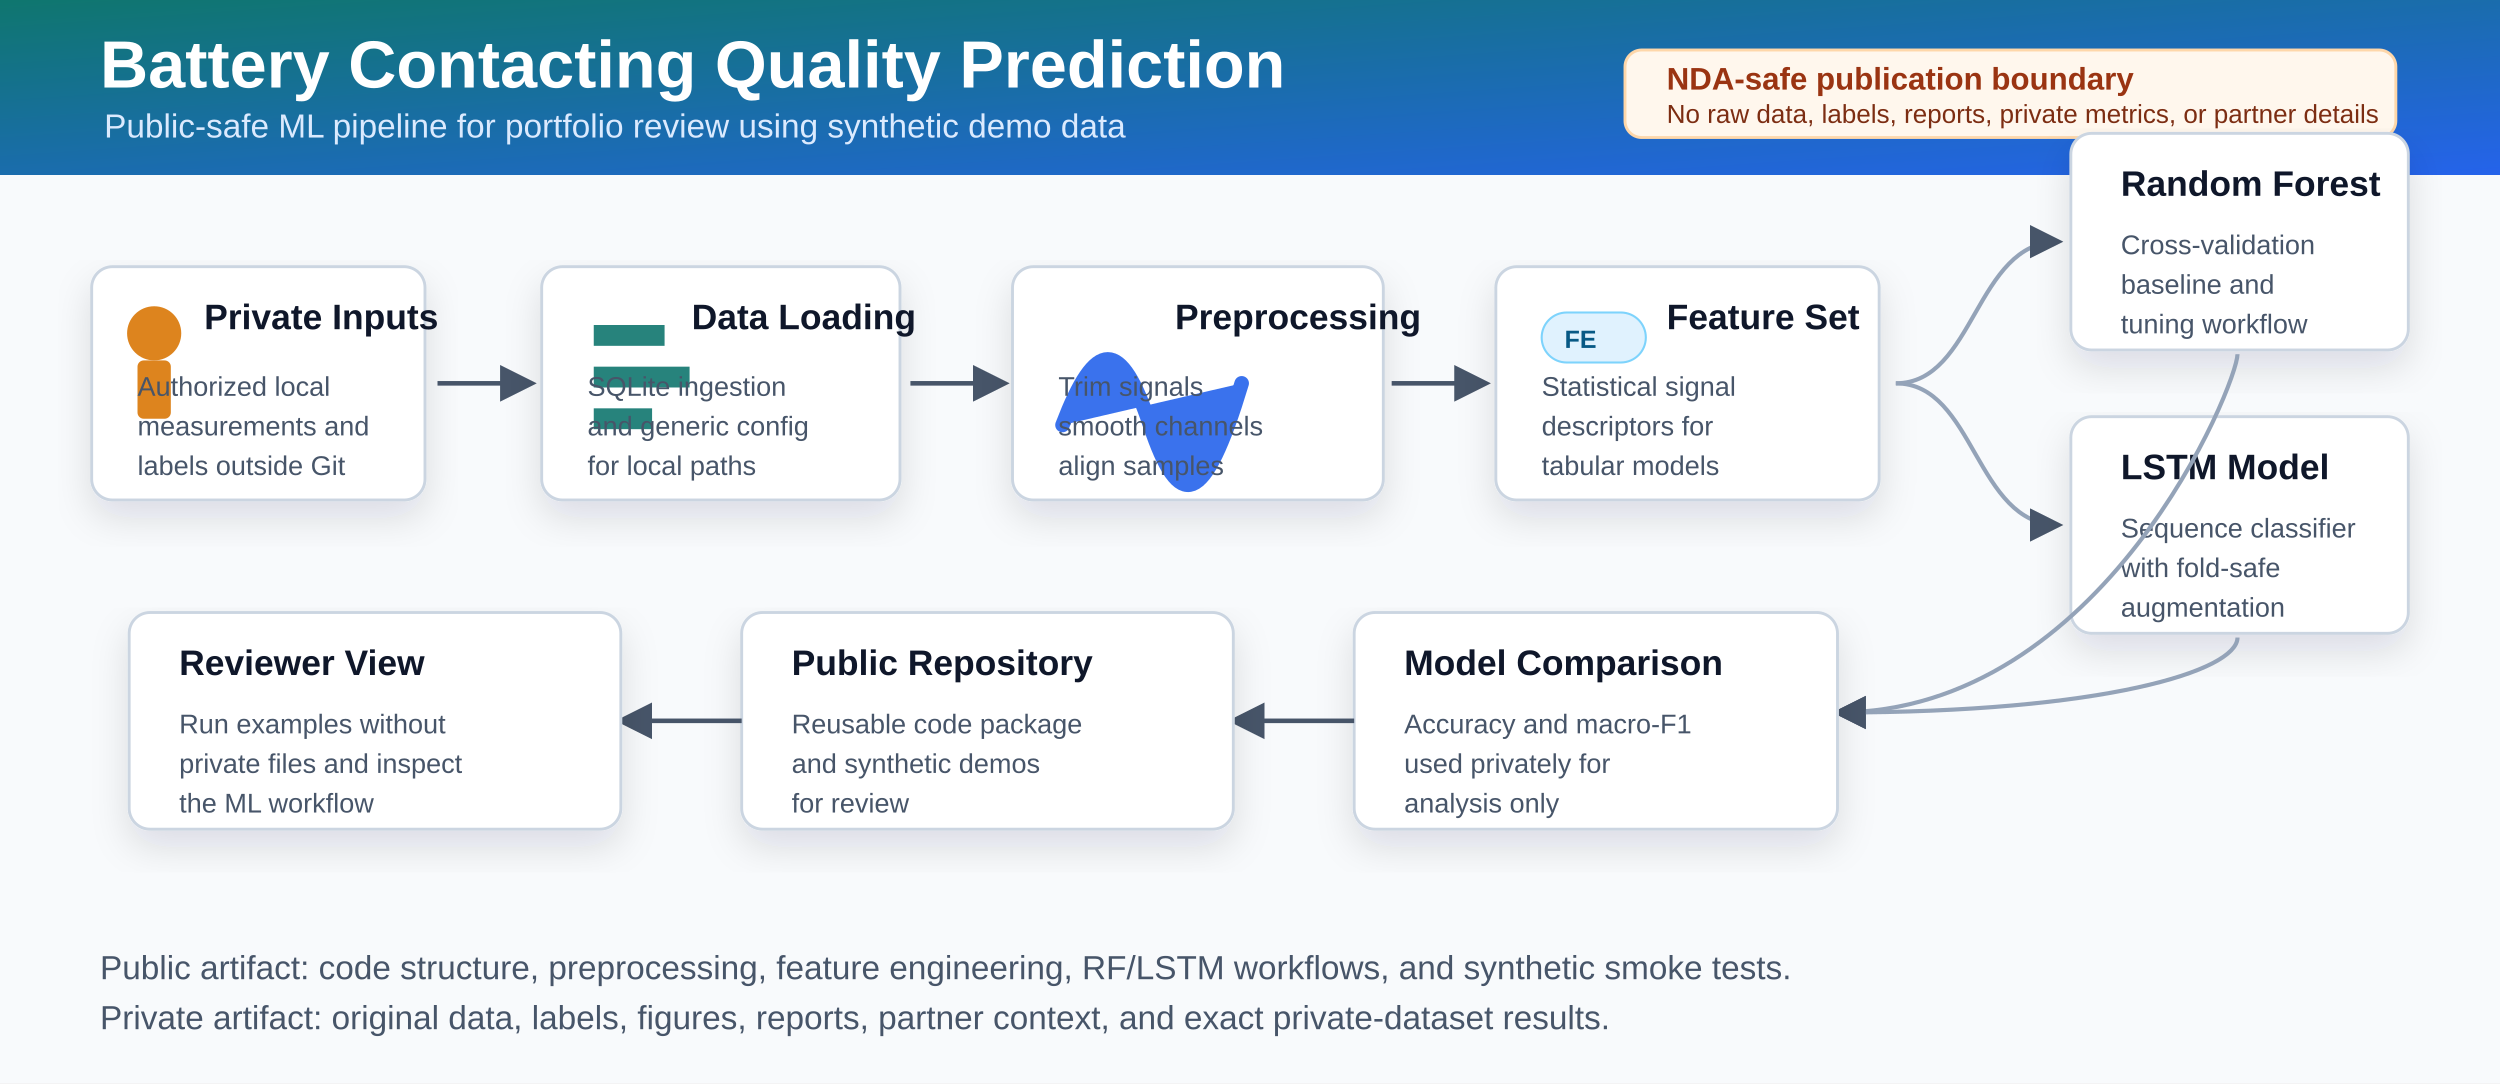
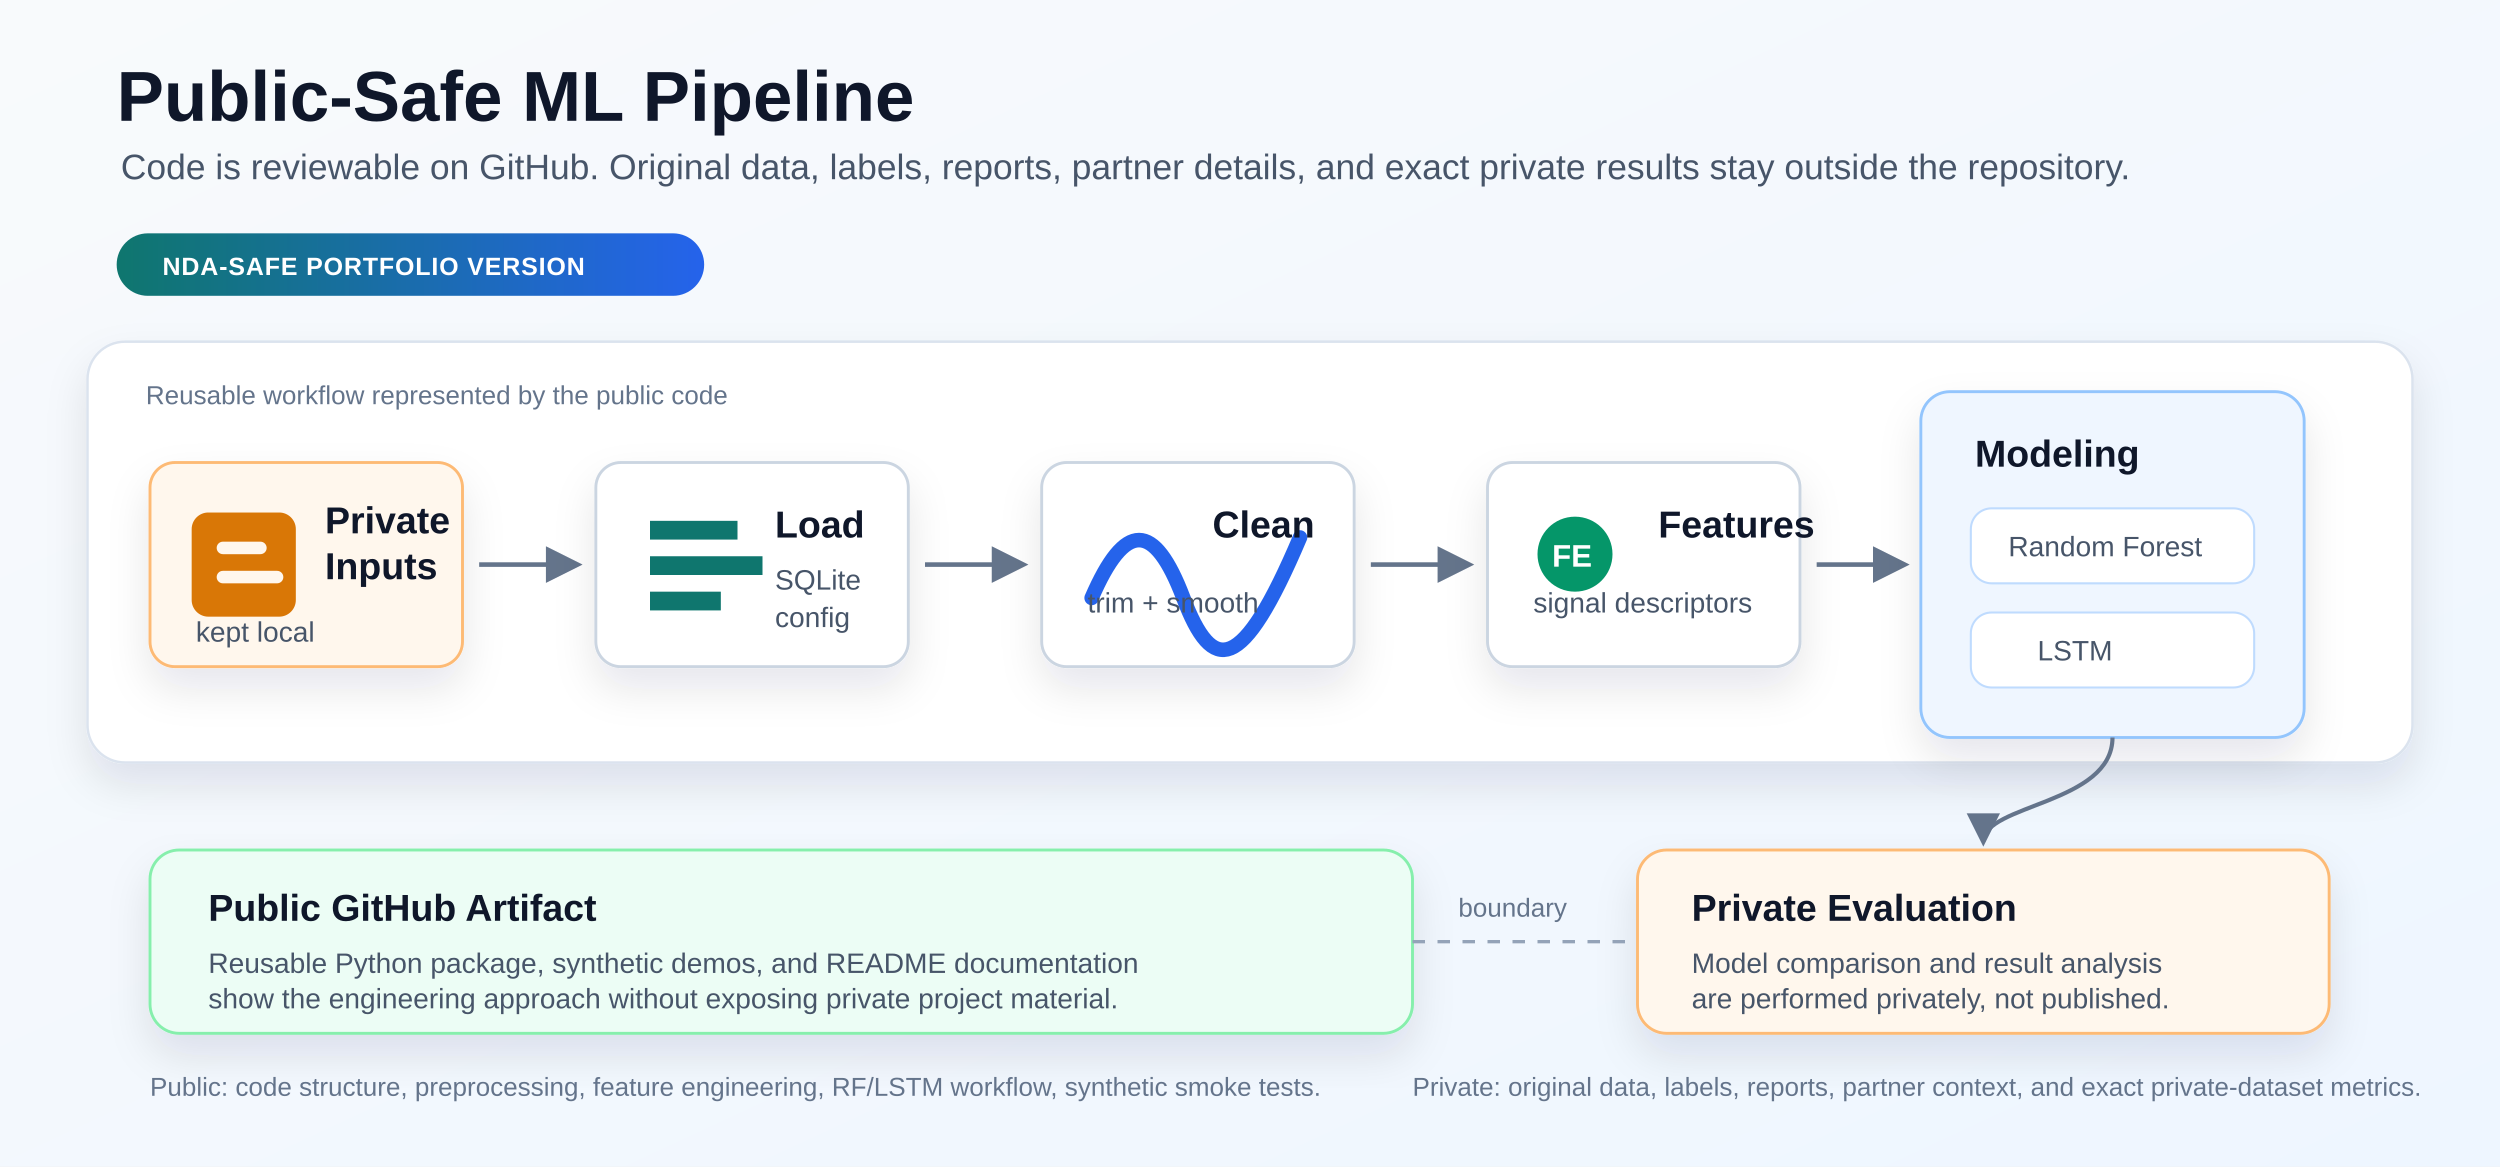
- <svg xmlns="http://www.w3.org/2000/svg" width="1200" height="520" viewBox="0 0 1200 520" role="img" aria-labelledby="title desc">
+ <svg xmlns="http://www.w3.org/2000/svg" width="1200" height="560" viewBox="0 0 1200 560" role="img" aria-labelledby="title desc">
  <defs>
-     <linearGradient id="header" x1="0" x2="1" y1="0" y2="1">
+     <linearGradient id="page" x1="0" y1="0" x2="1" y2="1">
+       <stop offset="0%" stop-color="#f8fafc" />
+       <stop offset="100%" stop-color="#eef6ff" />
+     </linearGradient>
+     <linearGradient id="accent" x1="0" y1="0" x2="1" y2="0">
      <stop offset="0%" stop-color="#0f766e" />
      <stop offset="100%" stop-color="#2563eb" />
    </linearGradient>
-     <filter id="shadow" x="-10%" y="-10%" width="120%" height="130%">
-       <feDropShadow dx="0" dy="8" stdDeviation="9" flood-color="#0f172a" flood-opacity="0.12" />
+     <filter id="softShadow" x="-15%" y="-20%" width="130%" height="150%">
+       <feDropShadow dx="0" dy="10" stdDeviation="10" flood-color="#0f172a" flood-opacity="0.10" />
    </filter>
-     <marker id="arrow" viewBox="0 0 10 10" refX="8.5" refY="5" markerWidth="8" markerHeight="8" orient="auto-start-reverse">
-       <path d="M 0 0 L 10 5 L 0 10 z" fill="#475569" />
+     <marker id="arrow" viewBox="0 0 10 10" refX="8.5" refY="5" markerWidth="8" markerHeight="8" orient="auto">
+       <path d="M 0 0 L 10 5 L 0 10 z" fill="#64748b" />
    </marker>
    <style>
-       .bg { fill: #f8fafc; }
-       .hero-title { fill: #ffffff; font: 700 32px Arial, sans-serif; }
-       .hero-subtitle { fill: #dbeafe; font: 400 16px Arial, sans-serif; }
-       .subtitle { fill: #475569; font: 400 16px Arial, sans-serif; }
-       .section { fill: #ffffff; stroke: #cbd5e1; stroke-width: 1.4; filter: url(#shadow); }
-       .box-title { fill: #0f172a; font: 700 17px Arial, sans-serif; }
-       .box-text { fill: #475569; font: 400 13px Arial, sans-serif; }
-       .badge { fill: #e0f2fe; stroke: #7dd3fc; stroke-width: 1; }
-       .badge-text { fill: #075985; font: 700 12px Arial, sans-serif; }
-       .arrow { stroke: #475569; stroke-width: 2.2; fill: none; marker-end: url(#arrow); }
-       .split { stroke: #94a3b8; stroke-width: 2; fill: none; marker-end: url(#arrow); }
-       .note { fill: #fff7ed; stroke: #fed7aa; stroke-width: 1.4; }
-       .note-title { fill: #9a3412; font: 700 15px Arial, sans-serif; }
-       .note-text { fill: #7c2d12; font: 400 12.5px Arial, sans-serif; }
-       .icon { fill: #0f766e; opacity: 0.9; }
-       .icon-blue { fill: #2563eb; opacity: 0.9; }
-       .icon-amber { fill: #d97706; opacity: 0.9; }
+       .page { fill: url(#page); }
+       .title { fill: #0f172a; font: 700 34px Arial, sans-serif; }
+       .subtitle { fill: #475569; font: 400 17px Arial, sans-serif; }
+       .band { fill: #ffffff; stroke: #dbe3ee; stroke-width: 1.2; filter: url(#softShadow); }
+       .card { fill: #ffffff; stroke: #cbd5e1; stroke-width: 1.4; filter: url(#softShadow); }
+       .cardPrivate { fill: #fff7ed; stroke: #fdba74; stroke-width: 1.4; filter: url(#softShadow); }
+       .cardPublic { fill: #ecfdf5; stroke: #86efac; stroke-width: 1.4; filter: url(#softShadow); }
+       .cardModel { fill: #eff6ff; stroke: #93c5fd; stroke-width: 1.4; filter: url(#softShadow); }
+       .label { fill: #0f172a; font: 700 18px Arial, sans-serif; }
+       .text { fill: #475569; font: 400 13.5px Arial, sans-serif; }
+       .small { fill: #64748b; font: 400 12.5px Arial, sans-serif; }
+       .chipText { fill: #ffffff; font: 700 12px Arial, sans-serif; letter-spacing: 0.4px; }
+       .arrow { stroke: #64748b; stroke-width: 2.2; fill: none; marker-end: url(#arrow); }
+       .merge { stroke: #64748b; stroke-width: 2; fill: none; marker-end: url(#arrow); }
+       .dashed { stroke: #94a3b8; stroke-width: 1.6; stroke-dasharray: 6 6; fill: none; }
+       .iconTeal { fill: #0f766e; }
+       .iconBlue { fill: #2563eb; }
+       .iconAmber { fill: #d97706; }
+       .iconGreen { fill: #059669; }
    </style>
  </defs>
-   <rect class="bg" x="0" y="0" width="1200" height="520" rx="0" />
-   <rect x="0" y="0" width="1200" height="84" fill="url(#header)" />
-   <text class="hero-title" x="48" y="42">Battery Contacting Quality Prediction</text>
-   <text class="hero-subtitle" x="50" y="66">Public-safe ML pipeline for portfolio review using synthetic demo data</text>
-   <rect class="note" x="780" y="24" width="370" height="42" rx="8" />
-   <text class="note-title" x="800" y="43">NDA-safe publication boundary</text>
-   <text class="note-text" x="800" y="59">No raw data, labels, reports, private metrics, or partner details</text>
-   <g transform="translate(44 128)">
-     <rect class="section" x="0" y="0" width="160" height="112" rx="10" />
-     <circle class="icon-amber" cx="30" cy="32" r="13" />
-     <rect class="icon-amber" x="22" y="45" width="16" height="28" rx="3" />
-     <text class="box-title" x="54" y="30">Private Inputs</text>
-     <text class="box-text" x="22" y="62">Authorized local</text>
-     <text class="box-text" x="22" y="81">measurements and</text>
-     <text class="box-text" x="22" y="100">labels outside Git</text>
+   <rect class="page" x="0" y="0" width="1200" height="560" />
+   <text class="title" x="56" y="58">Public-Safe ML Pipeline</text>
+   <text class="subtitle" x="58" y="86">Code is reviewable on GitHub. Original data, labels, reports, partner details, and exact private results stay outside the repository.</text>
+   <rect x="56" y="112" width="282" height="30" rx="15" fill="url(#accent)" />
+   <text class="chipText" x="78" y="132">NDA-SAFE PORTFOLIO VERSION</text>
+   <rect class="band" x="42" y="164" width="1116" height="202" rx="18" />
+   <text class="small" x="70" y="194">Reusable workflow represented by the public code</text>
+   <g transform="translate(72 222)">
+     <rect class="cardPrivate" x="0" y="0" width="150" height="98" rx="12" />
+     <path class="iconAmber" d="M28 24 h34 a8 8 0 0 1 8 8 v34 a8 8 0 0 1-8 8 h-34 a8 8 0 0 1-8-8 v-34 a8 8 0 0 1 8-8z" />
+     <rect x="32" y="38" width="24" height="6" rx="3" fill="#fff7ed" />
+     <rect x="32" y="52" width="32" height="6" rx="3" fill="#fff7ed" />
+     <text class="label" x="84" y="34">Private</text>
+     <text class="label" x="84" y="56">Inputs</text>
+     <text class="text" x="22" y="86">kept local</text>
  </g>
-   <path class="arrow" d="M 210 184 L 255 184" />
-   <g transform="translate(260 128)">
-     <rect class="section" x="0" y="0" width="172" height="112" rx="10" />
-     <path class="icon" d="M25 28 h34 v10 h-34 z M25 48 h46 v10 h-46 z M25 68 h28 v10 h-28 z" />
-     <text class="box-title" x="72" y="30">Data Loading</text>
-     <text class="box-text" x="22" y="62">SQLite ingestion</text>
-     <text class="box-text" x="22" y="81">and generic config</text>
-     <text class="box-text" x="22" y="100">for local paths</text>
+   <path class="arrow" d="M 230 271 L 277 271" />
+   <g transform="translate(286 222)">
+     <rect class="card" x="0" y="0" width="150" height="98" rx="12" />
+     <path class="iconTeal" d="M26 28 h42 v9 h-42z M26 45 h54 v9 h-54z M26 62 h34 v9 h-34z" />
+     <text class="label" x="86" y="36">Load</text>
+     <text class="text" x="86" y="61">SQLite</text>
+     <text class="text" x="86" y="79">config</text>
  </g>
-   <path class="arrow" d="M 437 184 L 482 184" />
-   <g transform="translate(486 128)">
-     <rect class="section" x="0" y="0" width="178" height="112" rx="10" />
-     <path class="icon-blue" d="M24 76 C40 34, 52 34, 66 76 S92 116, 110 56" stroke="#2563eb" stroke-width="7" fill="none" stroke-linecap="round" />
-     <text class="box-title" x="78" y="30">Preprocessing</text>
-     <text class="box-text" x="22" y="62">Trim signals</text>
-     <text class="box-text" x="22" y="81">smooth channels</text>
-     <text class="box-text" x="22" y="100">align samples</text>
+   <path class="arrow" d="M 444 271 L 491 271" />
+   <g transform="translate(500 222)">
+     <rect class="card" x="0" y="0" width="150" height="98" rx="12" />
+     <path d="M24 65 C40 28, 54 28, 68 65 S96 102, 124 36" stroke="#2563eb" stroke-width="7" fill="none" stroke-linecap="round" />
+     <text class="label" x="82" y="36">Clean</text>
+     <text class="text" x="22" y="72">trim + smooth</text>
  </g>
-   <path class="arrow" d="M 668 184 L 713 184" />
-   <g transform="translate(718 128)">
-     <rect class="section" x="0" y="0" width="184" height="112" rx="10" />
-     <rect class="badge" x="22" y="22" width="50" height="24" rx="12" />
-     <text class="badge-text" x="33" y="39">FE</text>
-     <text class="box-title" x="82" y="30">Feature Set</text>
-     <text class="box-text" x="22" y="62">Statistical signal</text>
-     <text class="box-text" x="22" y="81">descriptors for</text>
-     <text class="box-text" x="22" y="100">tabular models</text>
+   <path class="arrow" d="M 658 271 L 705 271" />
+   <g transform="translate(714 222)">
+     <rect class="card" x="0" y="0" width="150" height="98" rx="12" />
+     <circle class="iconGreen" cx="42" cy="44" r="18" />
+     <text x="31" y="50" fill="#ffffff" font-family="Arial, sans-serif" font-size="15" font-weight="700">FE</text>
+     <text class="label" x="82" y="36">Features</text>
+     <text class="text" x="22" y="72">signal descriptors</text>
  </g>
-   <path class="split" d="M 910 184 C 948 184, 948 116, 988 116" />
-   <path class="split" d="M 910 184 C 948 184, 948 252, 988 252" />
-   <g transform="translate(994 64)">
-     <rect class="section" x="0" y="0" width="162" height="104" rx="10" />
-     <text class="box-title" x="24" y="30">Random Forest</text>
-     <text class="box-text" x="24" y="58">Cross-validation</text>
-     <text class="box-text" x="24" y="77">baseline and</text>
-     <text class="box-text" x="24" y="96">tuning workflow</text>
+   <path class="arrow" d="M 872 271 L 914 271" />
+   <g transform="translate(922 188)">
+     <rect class="cardModel" x="0" y="0" width="184" height="166" rx="14" />
+     <text class="label" x="26" y="36">Modeling</text>
+     <rect x="24" y="56" width="136" height="36" rx="10" fill="#ffffff" stroke="#bfdbfe" />
+     <text class="text" x="42" y="79">Random Forest</text>
+     <rect x="24" y="106" width="136" height="36" rx="10" fill="#ffffff" stroke="#bfdbfe" />
+     <text class="text" x="56" y="129">LSTM</text>
  </g>
-   <g transform="translate(994 200)">
-     <rect class="section" x="0" y="0" width="162" height="104" rx="10" />
-     <text class="box-title" x="24" y="30">LSTM Model</text>
-     <text class="box-text" x="24" y="58">Sequence classifier</text>
-     <text class="box-text" x="24" y="77">with fold-safe</text>
-     <text class="box-text" x="24" y="96">augmentation</text>
+   <g transform="translate(786 408)">
+     <rect class="cardPrivate" x="0" y="0" width="332" height="88" rx="14" />
+     <text class="label" x="26" y="34">Private Evaluation</text>
+     <text class="text" x="26" y="59">Model comparison and result analysis</text>
+     <text class="text" x="26" y="76">are performed privately, not published.</text>
  </g>
-   <path class="split" d="M 1074 170 C 1074 184, 1010 342, 882 342" />
-   <path class="split" d="M 1074 306 C 1074 322, 1010 342, 882 342" />
-   <g transform="translate(650 294)">
-     <rect class="section" x="0" y="0" width="232" height="104" rx="10" />
-     <text class="box-title" x="24" y="30">Model Comparison</text>
-     <text class="box-text" x="24" y="58">Accuracy and macro-F1</text>
-     <text class="box-text" x="24" y="77">used privately for</text>
-     <text class="box-text" x="24" y="96">analysis only</text>
+   <path class="merge" d="M 1014 354 C 1014 386, 952 386, 952 404" />
+   <g transform="translate(72 408)">
+     <rect class="cardPublic" x="0" y="0" width="606" height="88" rx="14" />
+     <text class="label" x="28" y="34">Public GitHub Artifact</text>
+     <text class="text" x="28" y="59">Reusable Python package, synthetic demos, and README documentation</text>
+     <text class="text" x="28" y="76">show the engineering approach without exposing private project material.</text>
  </g>
-   <path class="arrow" d="M 650 346 L 592 346" />
-   <g transform="translate(356 294)">
-     <rect class="section" x="0" y="0" width="236" height="104" rx="10" />
-     <text class="box-title" x="24" y="30">Public Repository</text>
-     <text class="box-text" x="24" y="58">Reusable code package</text>
-     <text class="box-text" x="24" y="77">and synthetic demos</text>
-     <text class="box-text" x="24" y="96">for review</text>
-   </g>
-   <path class="arrow" d="M 356 346 L 298 346" />
-   <g transform="translate(62 294)">
-     <rect class="section" x="0" y="0" width="236" height="104" rx="10" />
-     <text class="box-title" x="24" y="30">Reviewer View</text>
-     <text class="box-text" x="24" y="58">Run examples without</text>
-     <text class="box-text" x="24" y="77">private files and inspect</text>
-     <text class="box-text" x="24" y="96">the ML workflow</text>
-   </g>
-   <text class="subtitle" x="48" y="470">Public artifact: code structure, preprocessing, feature engineering, RF/LSTM workflows, and synthetic smoke tests.</text>
-   <text class="subtitle" x="48" y="494">Private artifact: original data, labels, figures, reports, partner context, and exact private-dataset results.</text>
+   <path class="dashed" d="M 678 452 L 782 452" />
+   <text class="small" x="700" y="440">boundary</text>
+   <text class="small" x="72" y="526">Public: code structure, preprocessing, feature engineering, RF/LSTM workflow, synthetic smoke tests.</text>
+   <text class="small" x="678" y="526">Private: original data, labels, reports, partner context, and exact private-dataset metrics.</text>
</svg>
